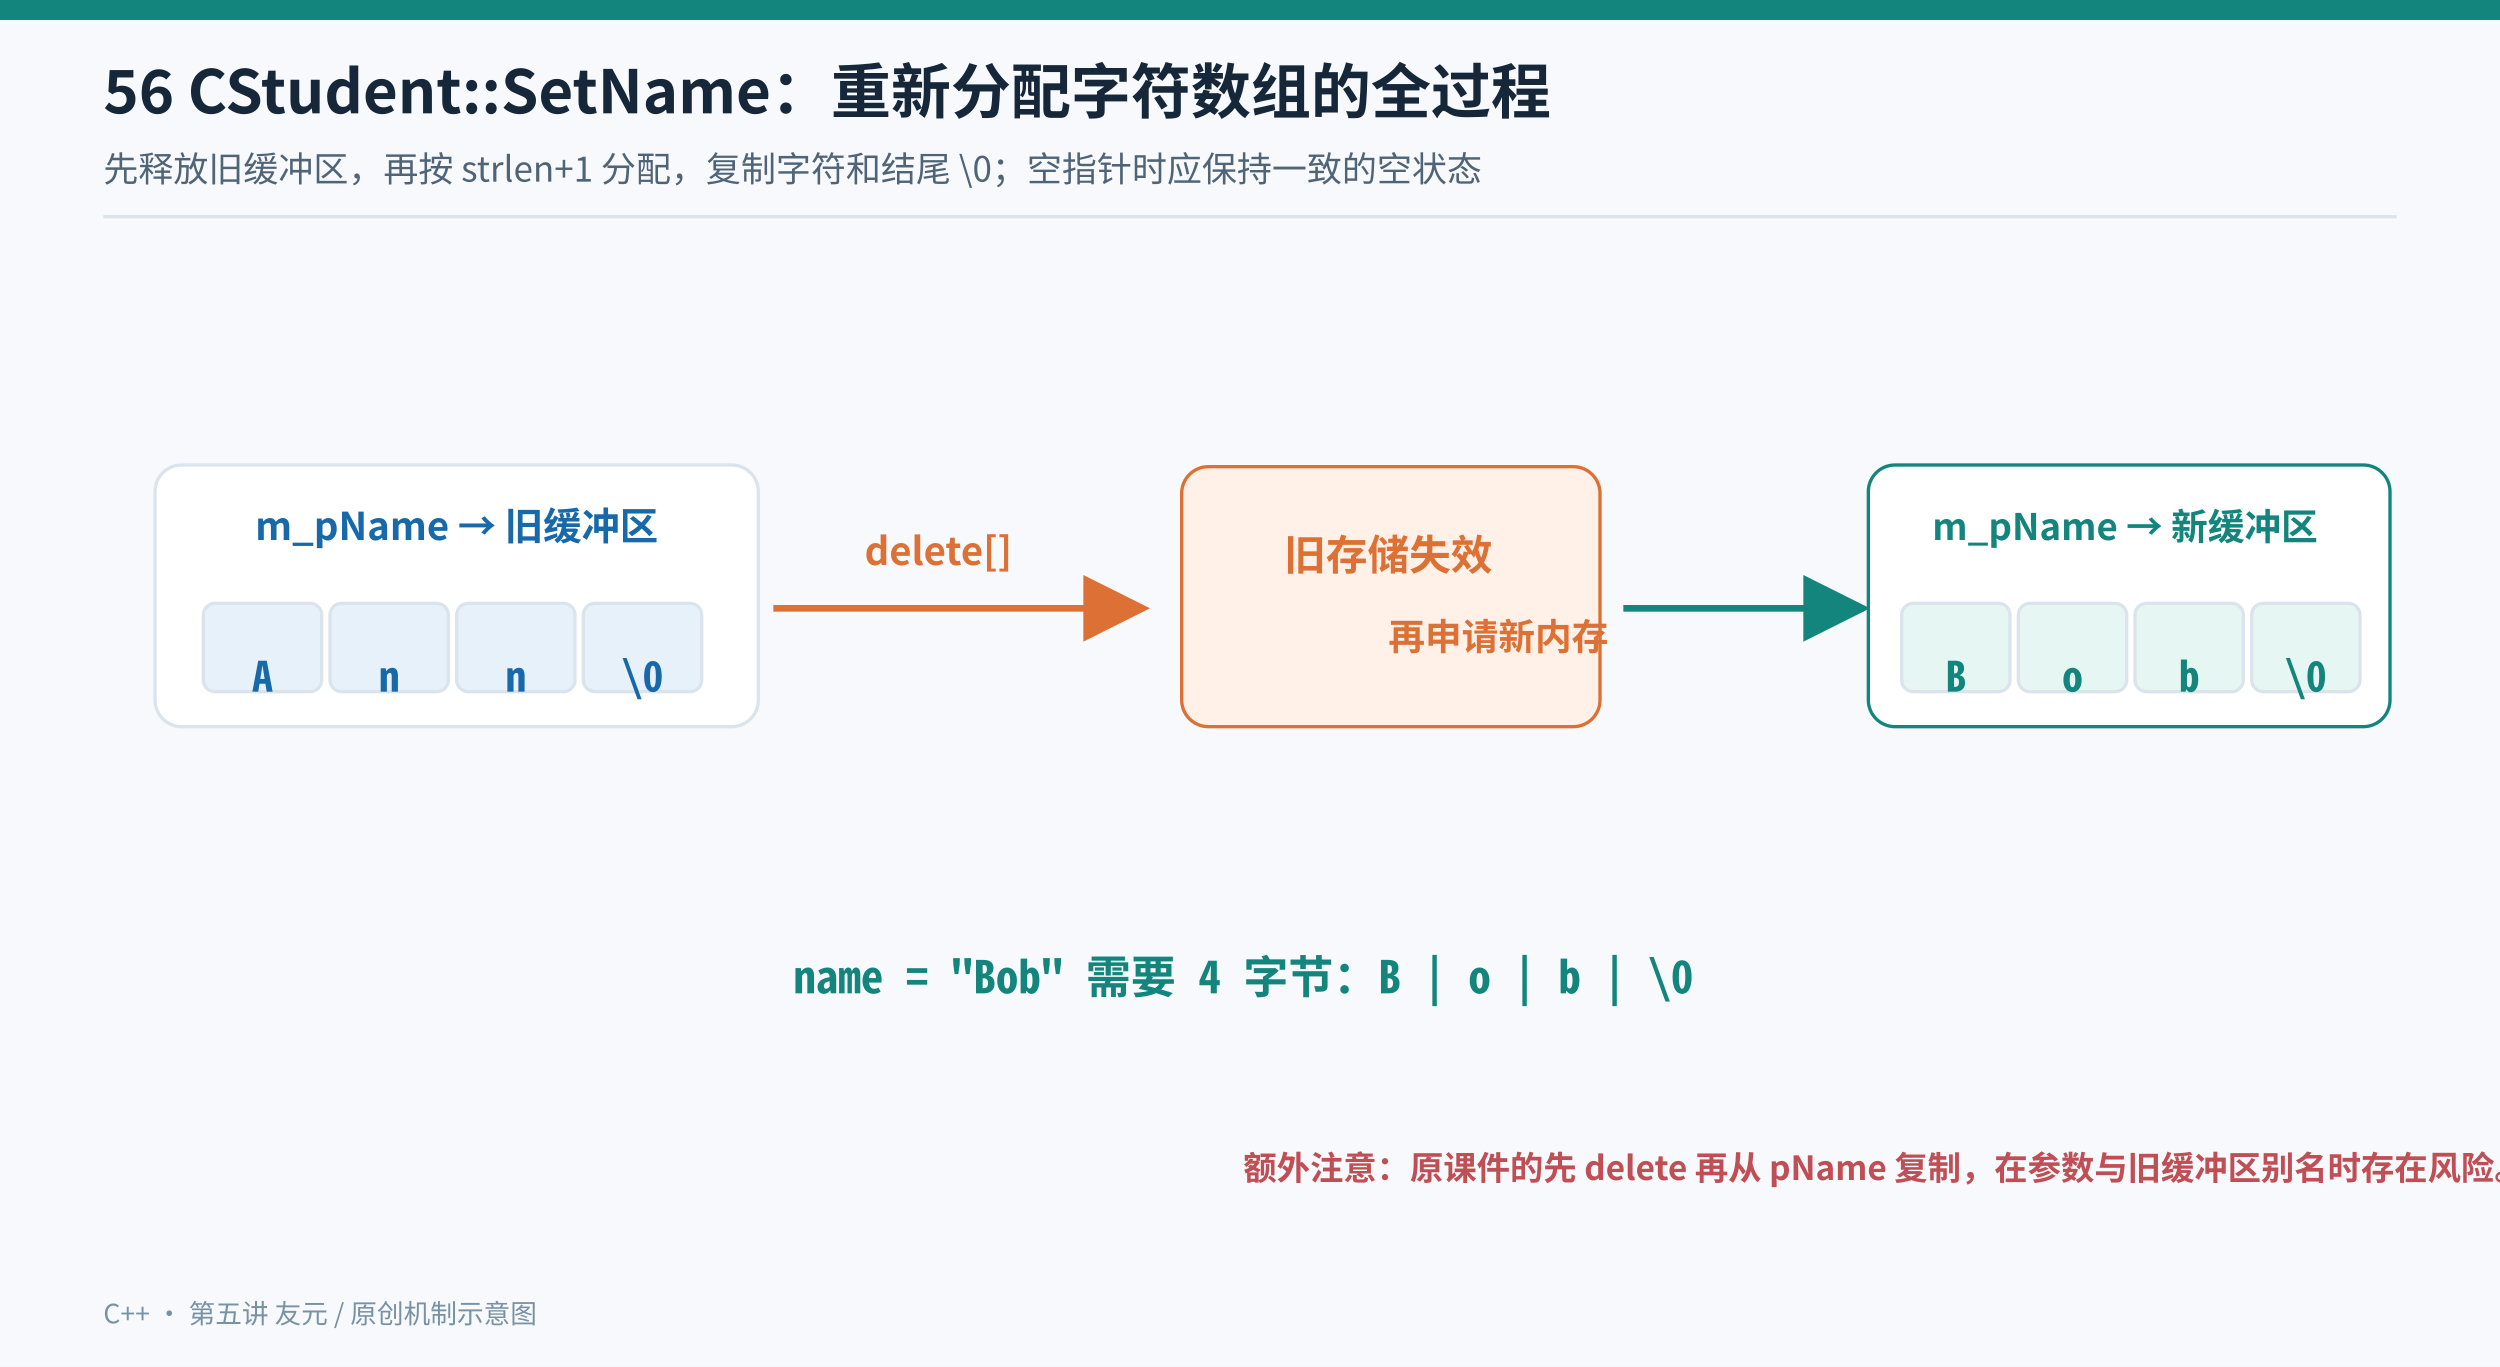
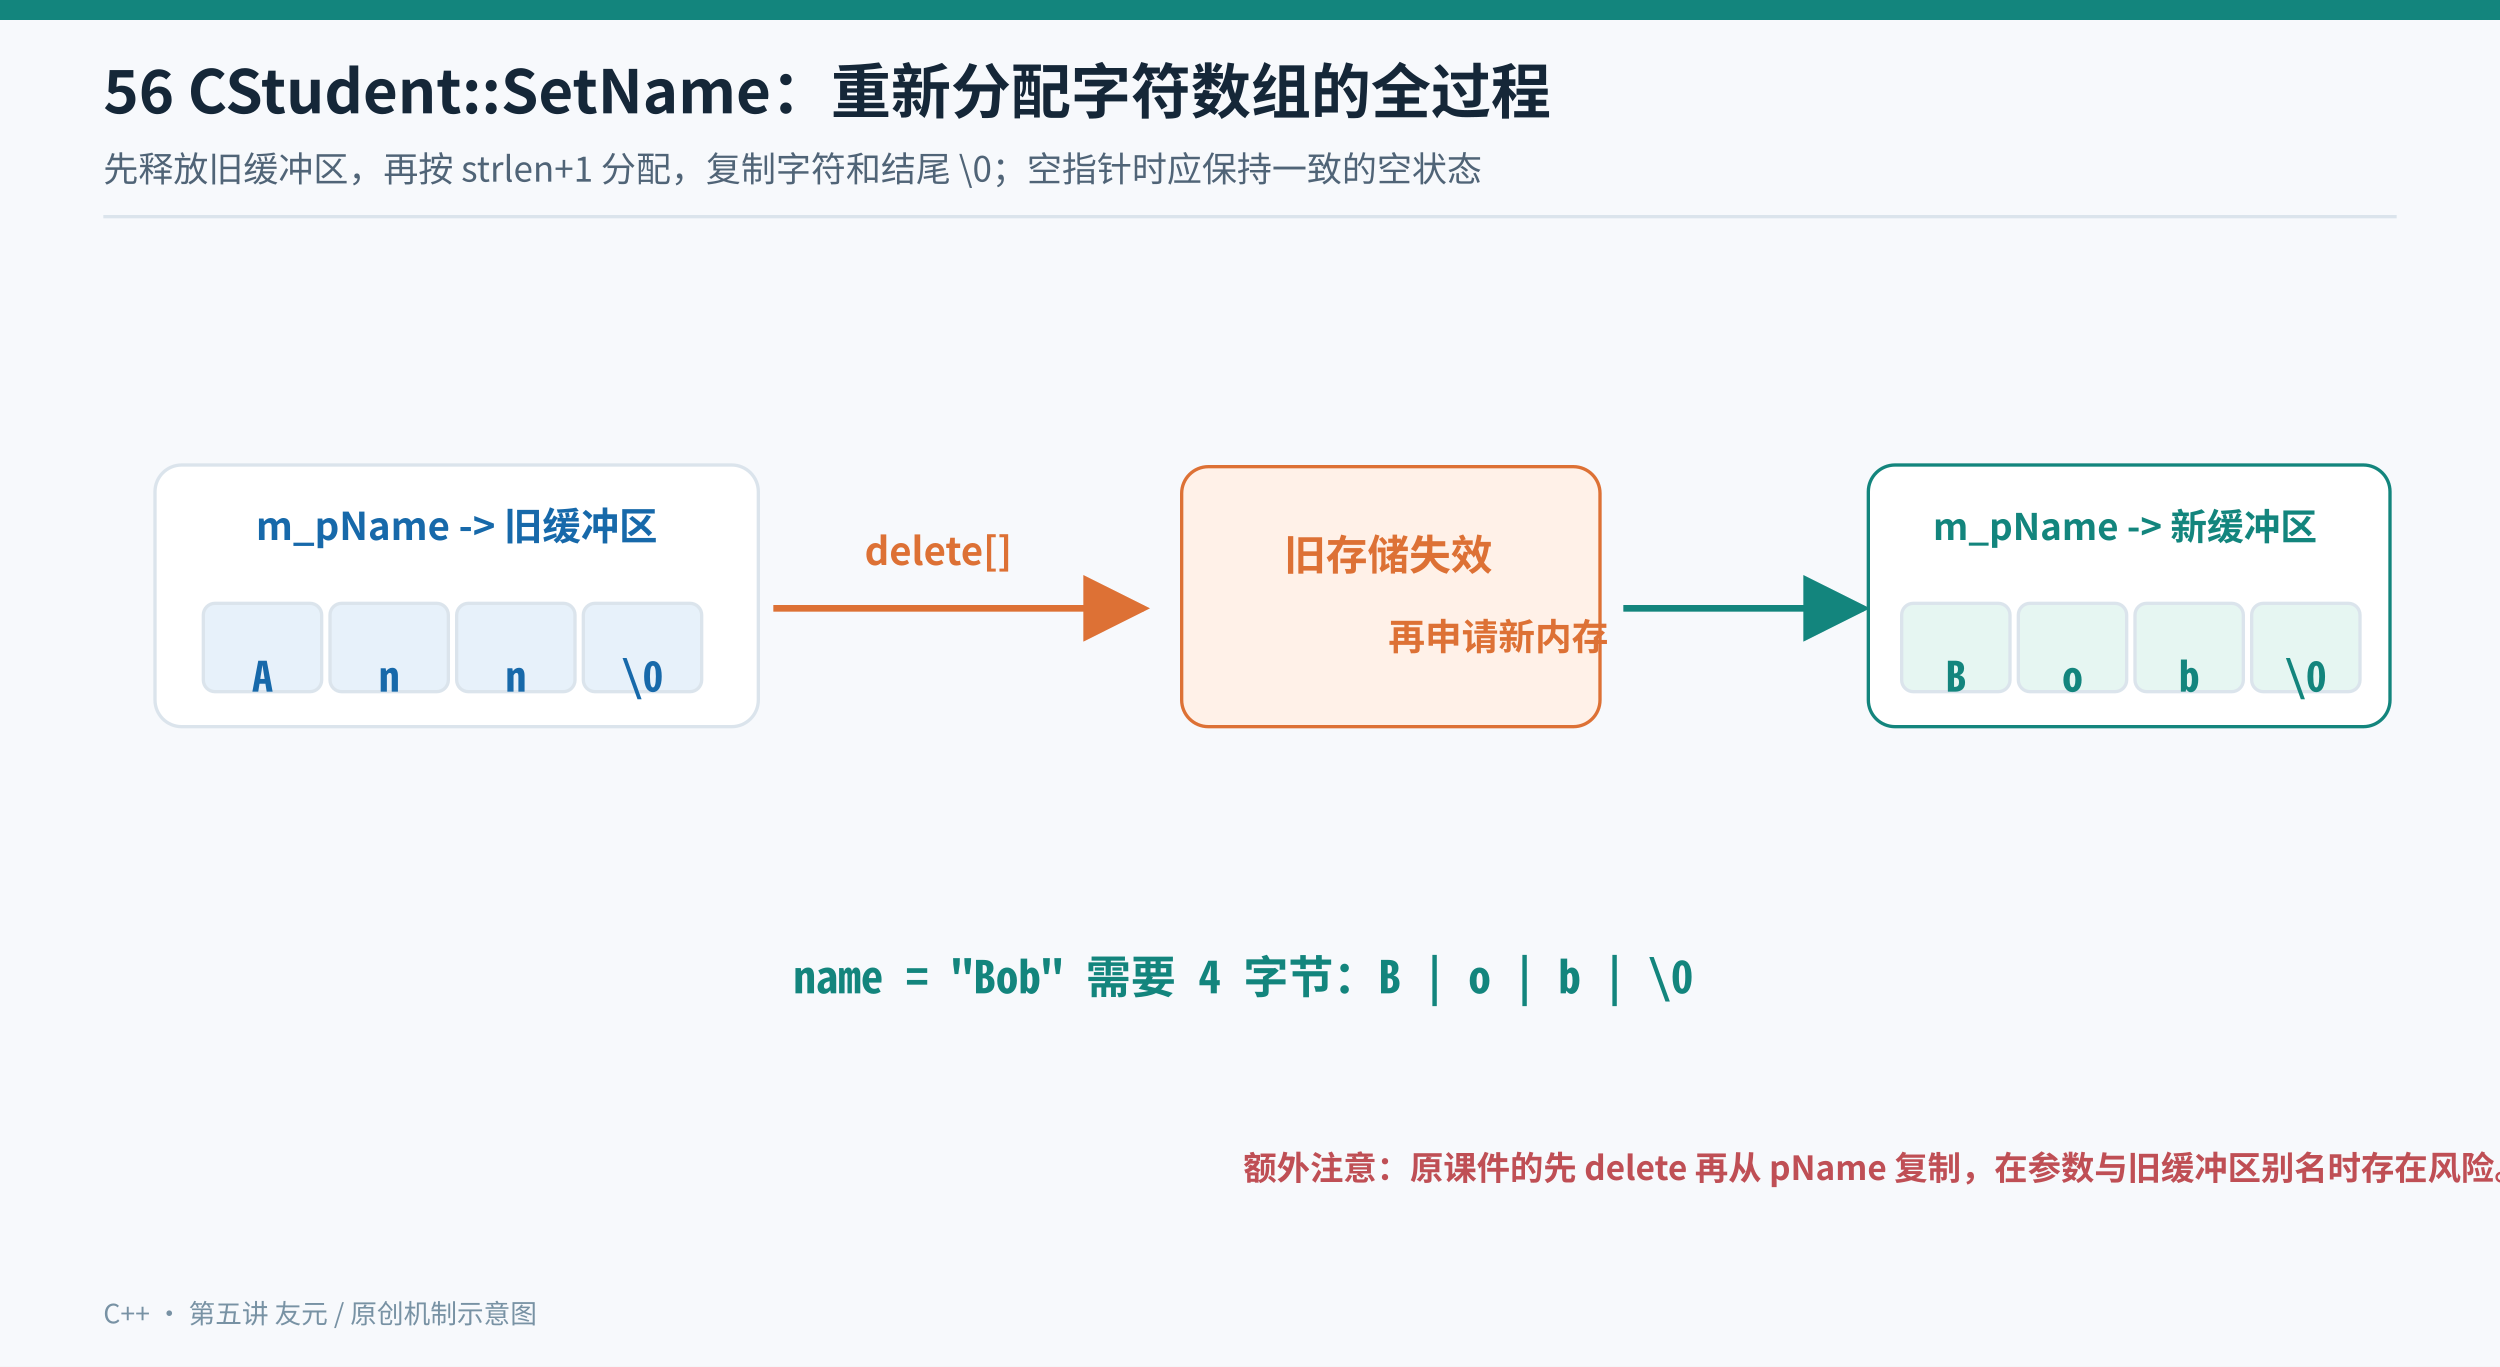
<svg xmlns="http://www.w3.org/2000/svg" baseProfile="full" height="820" version="1.1" viewBox="0 0 1500 820" width="1500">
  <defs>
    <marker id="arr-blue" markerHeight="10" markerWidth="10" orient="auto" refX="9" refY="5">
      <path d="M 0 0 L 10 5 L 0 10 Z" fill="#1769aa" />
    </marker>
    <marker id="arr-teal" markerHeight="10" markerWidth="10" orient="auto" refX="9" refY="5">
      <path d="M 0 0 L 10 5 L 0 10 Z" fill="#13857d" />
    </marker>
    <marker id="arr-red" markerHeight="10" markerWidth="10" orient="auto" refX="9" refY="5">
      <path d="M 0 0 L 10 5 L 0 10 Z" fill="#bf4f55" />
    </marker>
    <marker id="arr-orange" markerHeight="10" markerWidth="10" orient="auto" refX="9" refY="5">
      <path d="M 0 0 L 10 5 L 0 10 Z" fill="#dd7135" />
    </marker>
    <marker id="arr-gray" markerHeight="10" markerWidth="10" orient="auto" refX="9" refY="5">
      <path d="M 0 0 L 10 5 L 0 10 Z" fill="#506477" />
    </marker>
    <marker id="arr-purple" markerHeight="10" markerWidth="10" orient="auto" refX="9" refY="5">
      <path d="M 0 0 L 10 5 L 0 10 Z" fill="#7257af" />
    </marker>
  </defs>
  <rect fill="#f7f9fc" height="820" opacity="1" rx="0" ry="0" stroke="none" stroke-width="2" width="1500" x="0" y="0" />
  <rect fill="#13857d" height="12" opacity="1" rx="0" ry="0" stroke="none" stroke-width="2" width="1500" x="0" y="0" />
-   <text fill="#152738" font-family="Noto Sans CJK SC, sans-serif" font-size="36" font-weight="700" opacity="1" text-anchor="start" x="62" y="68">56  CStudent::SetName：重新分配字符数组的全过程</text>
-   <text fill="#506477" font-family="Noto Sans CJK SC, sans-serif" font-size="21" font-weight="400" opacity="1" text-anchor="start" x="62" y="109">先释放旧缓冲区，再按 strlen+1 分配，复制字符和结尾 \0；空指针时应保持一致的空状态</text>
+   <text fill="#152738" font-family="Noto Sans CJK SC, Noto Sans SC, SimHei, Microsoft YaHei, sans-serif" font-size="36" font-weight="700" opacity="1" text-anchor="start" x="62" y="68">56  CStudent::SetName：重新分配字符数组的全过程</text>
+   <text fill="#506477" font-family="Noto Sans CJK SC, Noto Sans SC, SimHei, Microsoft YaHei, sans-serif" font-size="21" font-weight="400" opacity="1" text-anchor="start" x="62" y="109">先释放旧缓冲区，再按 strlen+1 分配，复制字符和结尾 \0；空指针时应保持一致的空状态</text>
  <line stroke="#dbe4ec" stroke-width="2" x1="62" x2="1438" y1="130" y2="130" />
-   <text fill="#7892a4" font-family="Noto Sans CJK SC, sans-serif" font-size="16" font-weight="400" opacity="1" text-anchor="start" x="62" y="794">C++  ·  第五讲 友元   /   原创机制示意图</text>
+   <text fill="#7892a4" font-family="Noto Sans CJK SC, Noto Sans SC, SimHei, Microsoft YaHei, sans-serif" font-size="16" font-weight="400" opacity="1" text-anchor="start" x="62" y="794">C++  ·  第五讲 友元   /   原创机制示意图</text>
  <rect fill="#ffffff" height="157" opacity="1" rx="16" ry="16" stroke="#dbe4ec" stroke-width="2" width="362" x="93" y="279" />
-   <text fill="#1769aa" font-family="Noto Sans CJK SC, sans-serif" font-size="23" font-weight="700" opacity="1" text-anchor="middle" x="274" y="324">m_pName → 旧缓冲区</text>
+   <text fill="#1769aa" font-family="Noto Sans CJK SC, Noto Sans SC, SimHei, Microsoft YaHei, sans-serif" font-size="23" font-weight="700" opacity="1" text-anchor="middle" x="274" y="324">m_pName  -&gt;  旧缓冲区</text>
  <rect fill="#e7f1fa" height="53" opacity="1" rx="7" ry="7" stroke="#dbe4ec" stroke-width="2" width="71" x="122" y="362" />
-   <text fill="#1769aa" font-family="Noto Sans Mono CJK SC, Noto Sans CJK SC, sans-serif" font-size="25" font-weight="700" opacity="1" text-anchor="middle" x="157.5" y="415">A</text>
+   <text fill="#1769aa" font-family="Noto Sans Mono CJK SC, Noto Sans CJK SC, Noto Sans Mono, monospace" font-size="25" font-weight="700" opacity="1" text-anchor="middle" x="157.5" y="415">A</text>
  <rect fill="#e7f1fa" height="53" opacity="1" rx="7" ry="7" stroke="#dbe4ec" stroke-width="2" width="71" x="198" y="362" />
-   <text fill="#1769aa" font-family="Noto Sans Mono CJK SC, Noto Sans CJK SC, sans-serif" font-size="25" font-weight="700" opacity="1" text-anchor="middle" x="233.5" y="415">n</text>
+   <text fill="#1769aa" font-family="Noto Sans Mono CJK SC, Noto Sans CJK SC, Noto Sans Mono, monospace" font-size="25" font-weight="700" opacity="1" text-anchor="middle" x="233.5" y="415">n</text>
  <rect fill="#e7f1fa" height="53" opacity="1" rx="7" ry="7" stroke="#dbe4ec" stroke-width="2" width="71" x="274" y="362" />
-   <text fill="#1769aa" font-family="Noto Sans Mono CJK SC, Noto Sans CJK SC, sans-serif" font-size="25" font-weight="700" opacity="1" text-anchor="middle" x="309.5" y="415">n</text>
+   <text fill="#1769aa" font-family="Noto Sans Mono CJK SC, Noto Sans CJK SC, Noto Sans Mono, monospace" font-size="25" font-weight="700" opacity="1" text-anchor="middle" x="309.5" y="415">n</text>
  <rect fill="#e7f1fa" height="53" opacity="1" rx="7" ry="7" stroke="#dbe4ec" stroke-width="2" width="71" x="350" y="362" />
-   <text fill="#1769aa" font-family="Noto Sans Mono CJK SC, Noto Sans CJK SC, sans-serif" font-size="25" font-weight="700" opacity="1" text-anchor="middle" x="385.5" y="415">\0</text>
+   <text fill="#1769aa" font-family="Noto Sans Mono CJK SC, Noto Sans CJK SC, Noto Sans Mono, monospace" font-size="25" font-weight="700" opacity="1" text-anchor="middle" x="385.5" y="415">\0</text>
  <path d="M464 365 L686 365" fill="none" marker-end="url(#arr-orange)" stroke="#dd7135" stroke-width="4" />
-   <text fill="#dd7135" font-family="Noto Sans CJK SC, sans-serif" font-size="23" font-weight="700" opacity="1" text-anchor="middle" x="563" y="339">delete[]</text>
+   <text fill="#dd7135" font-family="Noto Sans CJK SC, Noto Sans SC, SimHei, Microsoft YaHei, sans-serif" font-size="23" font-weight="700" opacity="1" text-anchor="middle" x="563" y="339">delete[]</text>
  <rect fill="#fff1e8" height="156" opacity="1" rx="16" ry="16" stroke="#dd7135" stroke-width="2" width="251" x="709" y="280" />
-   <text fill="#dd7135" font-family="Noto Sans CJK SC, sans-serif" font-size="25" font-weight="700" opacity="1" text-anchor="middle" x="833" y="342">旧存储失效</text>
-   <text fill="#dd7135" font-family="Noto Sans CJK SC, sans-serif" font-size="22" font-weight="700" opacity="1" text-anchor="start" x="833" y="390">再申请新内存</text>
+   <text fill="#dd7135" font-family="Noto Sans CJK SC, Noto Sans SC, SimHei, Microsoft YaHei, sans-serif" font-size="25" font-weight="700" opacity="1" text-anchor="middle" x="833" y="342">旧存储失效</text>
+   <text fill="#dd7135" font-family="Noto Sans CJK SC, Noto Sans SC, SimHei, Microsoft YaHei, sans-serif" font-size="22" font-weight="700" opacity="1" text-anchor="start" x="833" y="390">再申请新内存</text>
  <path d="M974 365 L1118 365" fill="none" marker-end="url(#arr-teal)" stroke="#13857d" stroke-width="4" />
  <rect fill="#ffffff" height="157" opacity="1" rx="16" ry="16" stroke="#13857d" stroke-width="2" width="313" x="1121" y="279" />
-   <text fill="#13857d" font-family="Noto Sans CJK SC, sans-serif" font-size="22" font-weight="700" opacity="1" text-anchor="middle" x="1275" y="324">m_pName → 新缓冲区</text>
+   <text fill="#13857d" font-family="Noto Sans CJK SC, Noto Sans SC, SimHei, Microsoft YaHei, sans-serif" font-size="22" font-weight="700" opacity="1" text-anchor="middle" x="1275" y="324">m_pName  -&gt;  新缓冲区</text>
  <rect fill="#e6f6f2" height="53" opacity="1" rx="7" ry="7" stroke="#dbe4ec" stroke-width="2" width="65" x="1141" y="362" />
-   <text fill="#13857d" font-family="Noto Sans Mono CJK SC, Noto Sans CJK SC, sans-serif" font-size="25" font-weight="700" opacity="1" text-anchor="middle" x="1173.5" y="415">B</text>
+   <text fill="#13857d" font-family="Noto Sans Mono CJK SC, Noto Sans CJK SC, Noto Sans Mono, monospace" font-size="25" font-weight="700" opacity="1" text-anchor="middle" x="1173.5" y="415">B</text>
  <rect fill="#e6f6f2" height="53" opacity="1" rx="7" ry="7" stroke="#dbe4ec" stroke-width="2" width="65" x="1211" y="362" />
-   <text fill="#13857d" font-family="Noto Sans Mono CJK SC, Noto Sans CJK SC, sans-serif" font-size="25" font-weight="700" opacity="1" text-anchor="middle" x="1243.5" y="415">o</text>
+   <text fill="#13857d" font-family="Noto Sans Mono CJK SC, Noto Sans CJK SC, Noto Sans Mono, monospace" font-size="25" font-weight="700" opacity="1" text-anchor="middle" x="1243.5" y="415">o</text>
  <rect fill="#e6f6f2" height="53" opacity="1" rx="7" ry="7" stroke="#dbe4ec" stroke-width="2" width="65" x="1281" y="362" />
-   <text fill="#13857d" font-family="Noto Sans Mono CJK SC, Noto Sans CJK SC, sans-serif" font-size="25" font-weight="700" opacity="1" text-anchor="middle" x="1313.5" y="415">b</text>
+   <text fill="#13857d" font-family="Noto Sans Mono CJK SC, Noto Sans CJK SC, Noto Sans Mono, monospace" font-size="25" font-weight="700" opacity="1" text-anchor="middle" x="1313.5" y="415">b</text>
  <rect fill="#e6f6f2" height="53" opacity="1" rx="7" ry="7" stroke="#dbe4ec" stroke-width="2" width="65" x="1351" y="362" />
-   <text fill="#13857d" font-family="Noto Sans Mono CJK SC, Noto Sans CJK SC, sans-serif" font-size="25" font-weight="700" opacity="1" text-anchor="middle" x="1383.5" y="415">\0</text>
-   <text fill="#13857d" font-family="Noto Sans Mono CJK SC, Noto Sans CJK SC, sans-serif" font-size="27" font-weight="700" opacity="1" text-anchor="middle" x="746" y="596">name = "Bob" 需要 4 字节：B | o | b | \0</text>
-   <text fill="#bf4f55" font-family="Noto Sans CJK SC, sans-serif" font-size="20" font-weight="700" opacity="1" text-anchor="start" x="746" y="708">额外注意：原课件的先 delete 再从 pName 复制，在参数与旧缓冲区别名时存在风险。</text>
+   <text fill="#13857d" font-family="Noto Sans Mono CJK SC, Noto Sans CJK SC, Noto Sans Mono, monospace" font-size="25" font-weight="700" opacity="1" text-anchor="middle" x="1383.5" y="415">\0</text>
+   <text fill="#13857d" font-family="Noto Sans Mono CJK SC, Noto Sans CJK SC, Noto Sans Mono, monospace" font-size="27" font-weight="700" opacity="1" text-anchor="middle" x="746" y="596">name = "Bob" 需要 4 字节：B | o | b | \0</text>
+   <text fill="#bf4f55" font-family="Noto Sans CJK SC, Noto Sans SC, SimHei, Microsoft YaHei, sans-serif" font-size="20" font-weight="700" opacity="1" text-anchor="start" x="746" y="708">额外注意：原课件的先 delete 再从 pName 复制，在参数与旧缓冲区别名时存在风险。</text>
</svg>
